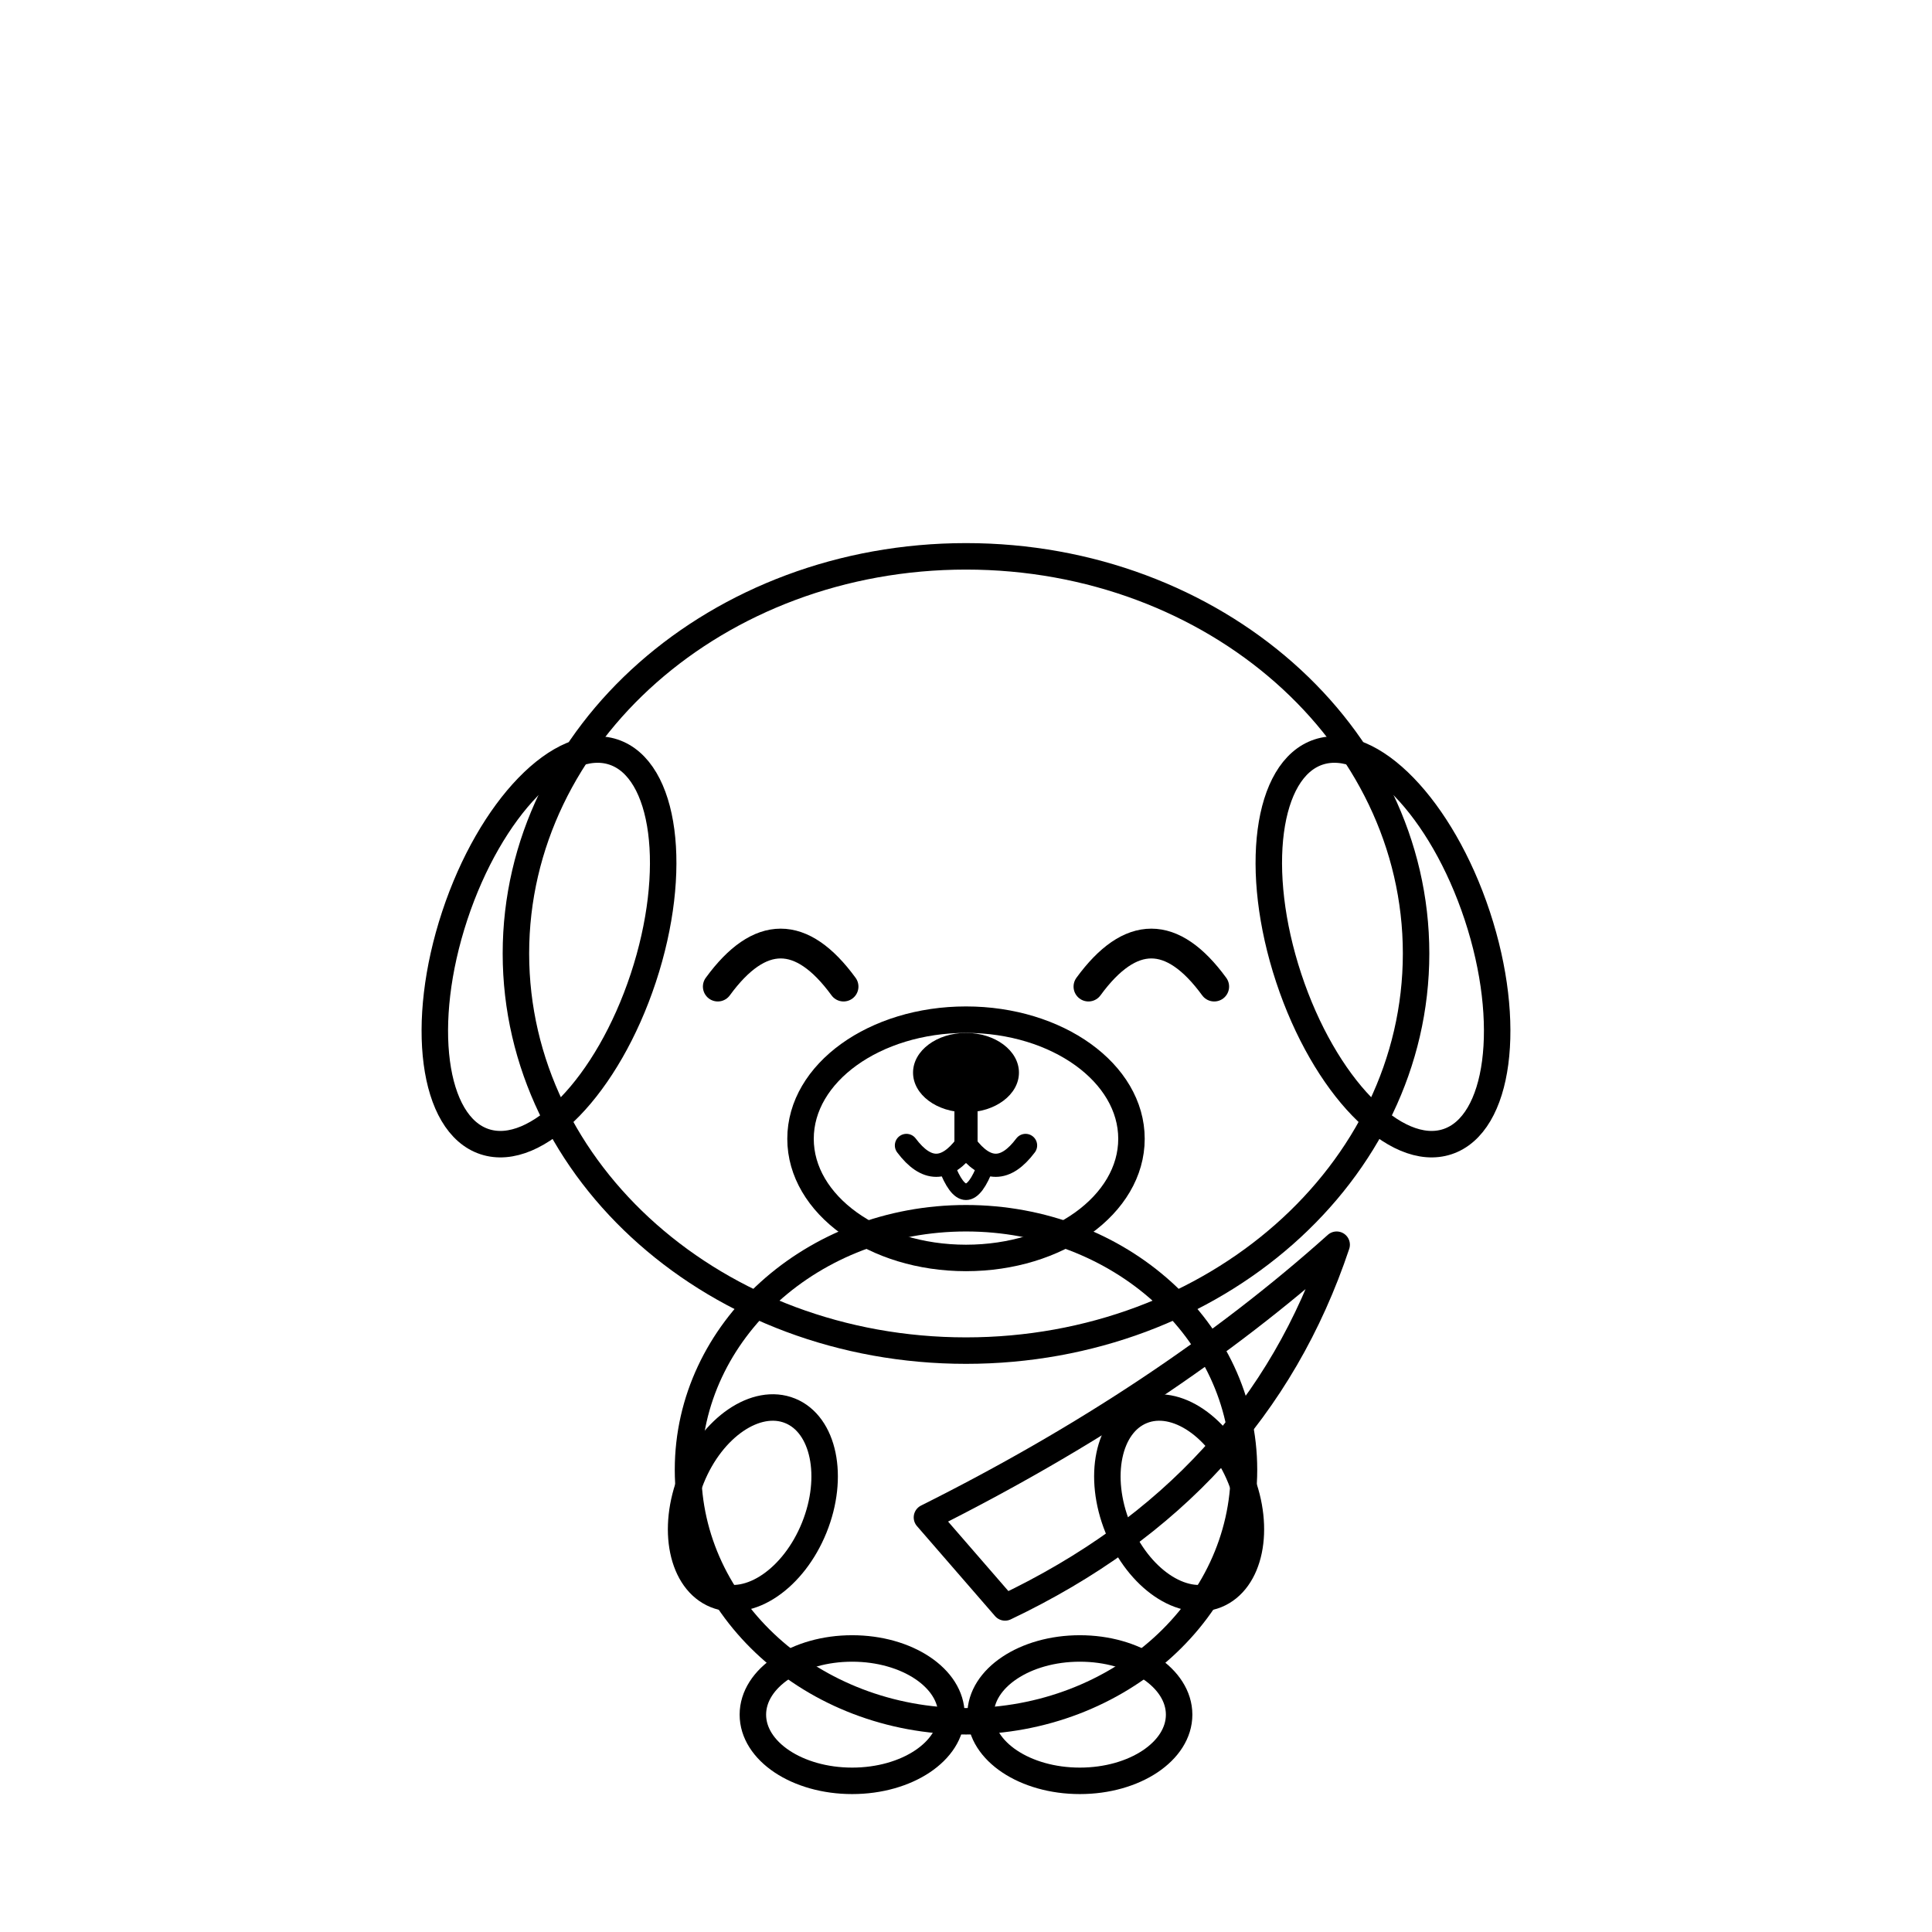
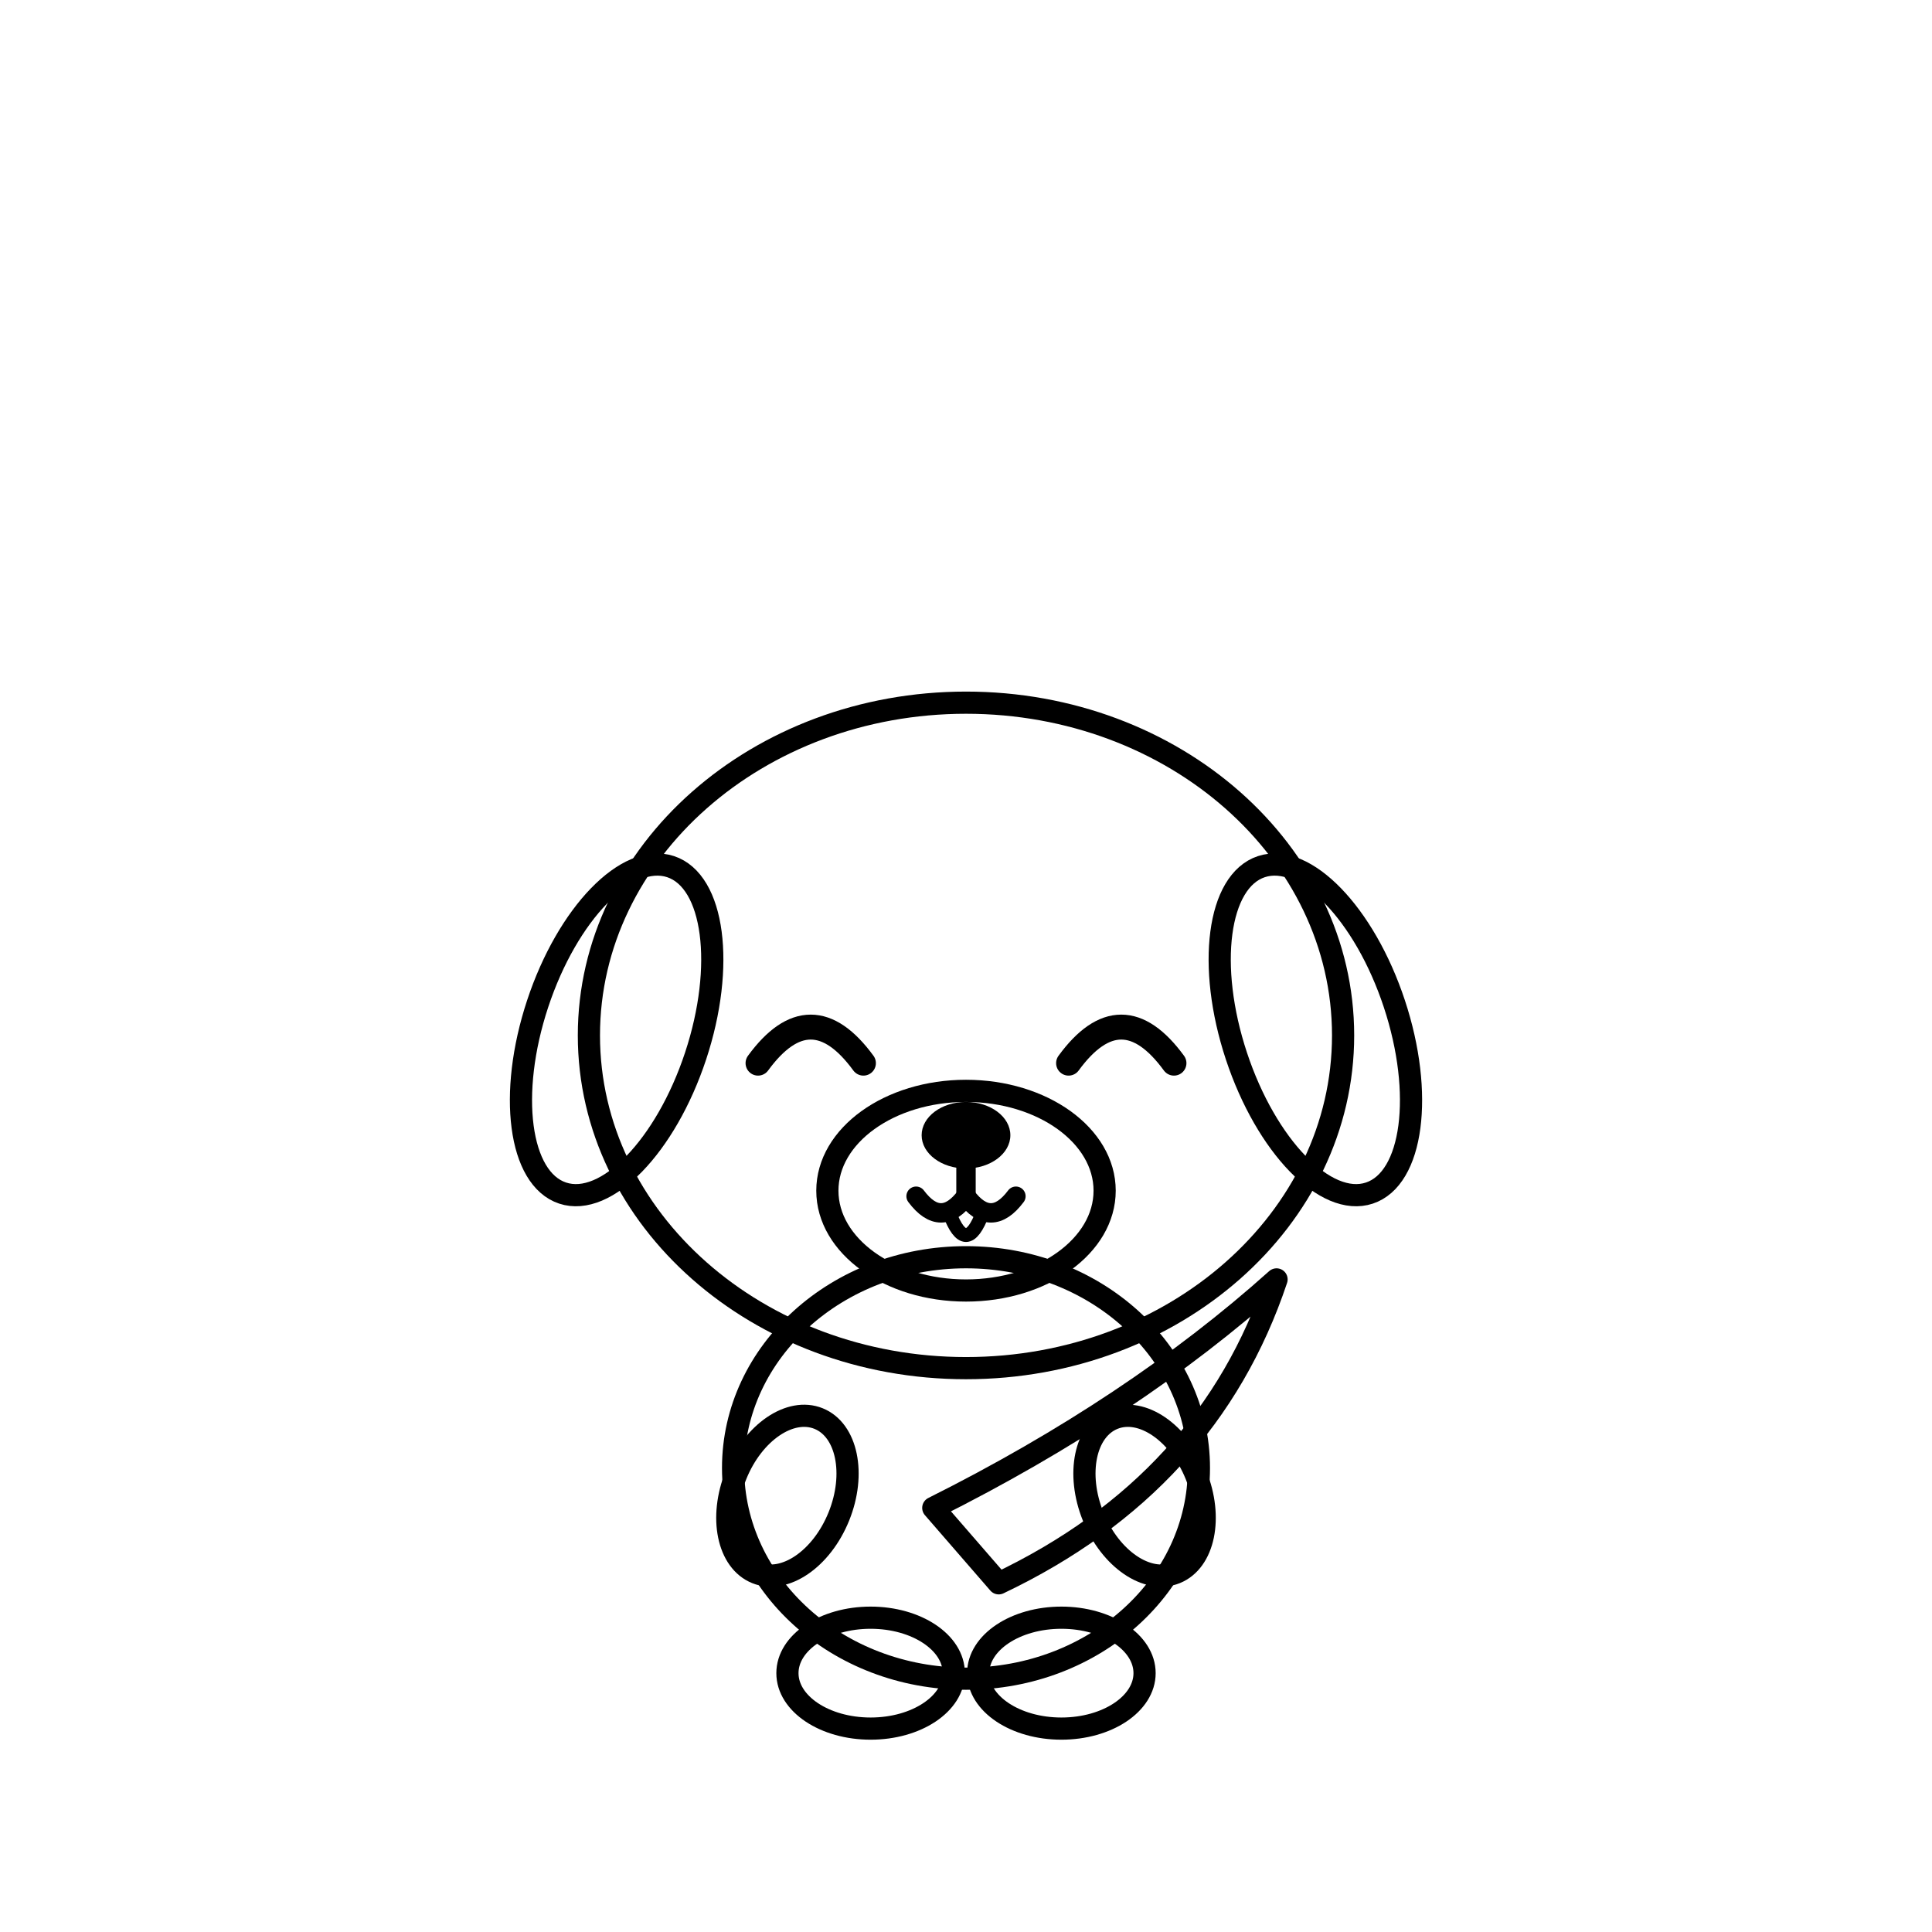
<svg xmlns="http://www.w3.org/2000/svg" viewBox="0 0 108 108" width="108" height="108">
-   <g transform="translate(17.00 17.04) scale(0.37)">
+   <g transform="translate(23 27.5) scale(0.31)">
    <g stroke="#000000" stroke-width="4" stroke-linejoin="round" stroke-linecap="round">
      <path d="M105.9 196.8 Q143.7 178.8 156.0 142.0 Q130.1 165.2 94.1 183.2 Z" fill="none" />
      <ellipse cx="82.8" cy="213.0" rx="15.0" ry="10.0" fill="none" />
      <ellipse cx="117.2" cy="213.0" rx="15.0" ry="10.0" fill="none" />
      <ellipse cx="100.0" cy="176.0" rx="42.0" ry="38.0" fill="none" />
      <clipPath id="c1406356224621440">
        <ellipse cx="100.0" cy="176.0" rx="40.0" ry="36.0" fill="none" stroke="none" />
      </clipPath>
      <g clip-path="url(#c1406356224621440)">
        <ellipse cx="100.0" cy="186.0" rx="25.0" ry="22.0" fill="none" stroke="none" />
      </g>
      <ellipse cx="67.8" cy="181.0" rx="10.0" ry="15.0" fill="none" transform="rotate(22.0 67.8 181.0)" />
      <ellipse cx="132.2" cy="181.0" rx="10.0" ry="15.0" fill="none" transform="rotate(-22.0 132.2 181.0)" />
      <ellipse cx="100.0" cy="98.0" rx="68.0" ry="60.0" fill="none" />
      <ellipse cx="37.0" cy="97.0" rx="15.0" ry="31.0" fill="none" transform="rotate(18.3 37.0 97.0)" />
      <ellipse cx="163.0" cy="97.0" rx="15.0" ry="31.0" fill="none" transform="rotate(-18.3 163.0 97.0)" />
      <ellipse cx="56.0" cy="124.0" rx="8.6" ry="6.5" fill="none" stroke="none" opacity="0.65" />
      <ellipse cx="144.0" cy="124.0" rx="8.6" ry="6.5" fill="none" stroke="none" opacity="0.65" />
      <path d="M100.0 40.0 Q108.0 52.0 100.0 60.0 Q92.0 52.0 100.0 40.0 Z" fill="none" stroke="none" />
      <ellipse cx="100.0" cy="126.0" rx="25.0" ry="18.0" fill="none" />
      <path d="M62.5 103.0 Q72.0 90.0 81.5 103.0" fill="none" stroke-width="4.5" />
      <path d="M118.5 103.0 Q128.0 90.0 137.5 103.0" fill="none" stroke-width="4.5" />
      <path d="M100.0 122.0 L100.0 127.0" fill="none" stroke-width="3.5" />
      <path d="M97.0 130.0 Q100.0 138.0 103.0 130.0" fill="none" stroke-width="2.5" />
      <path d="M91.0 127.0 Q95.5 133.0 100.0 127.0 Q104.5 133.0 109.0 127.0" fill="none" stroke-width="3.5" />
      <ellipse cx="100.0" cy="116.0" rx="8.0" ry="6.0" fill="#000000" stroke="none" />
    </g>
  </g>
</svg>
